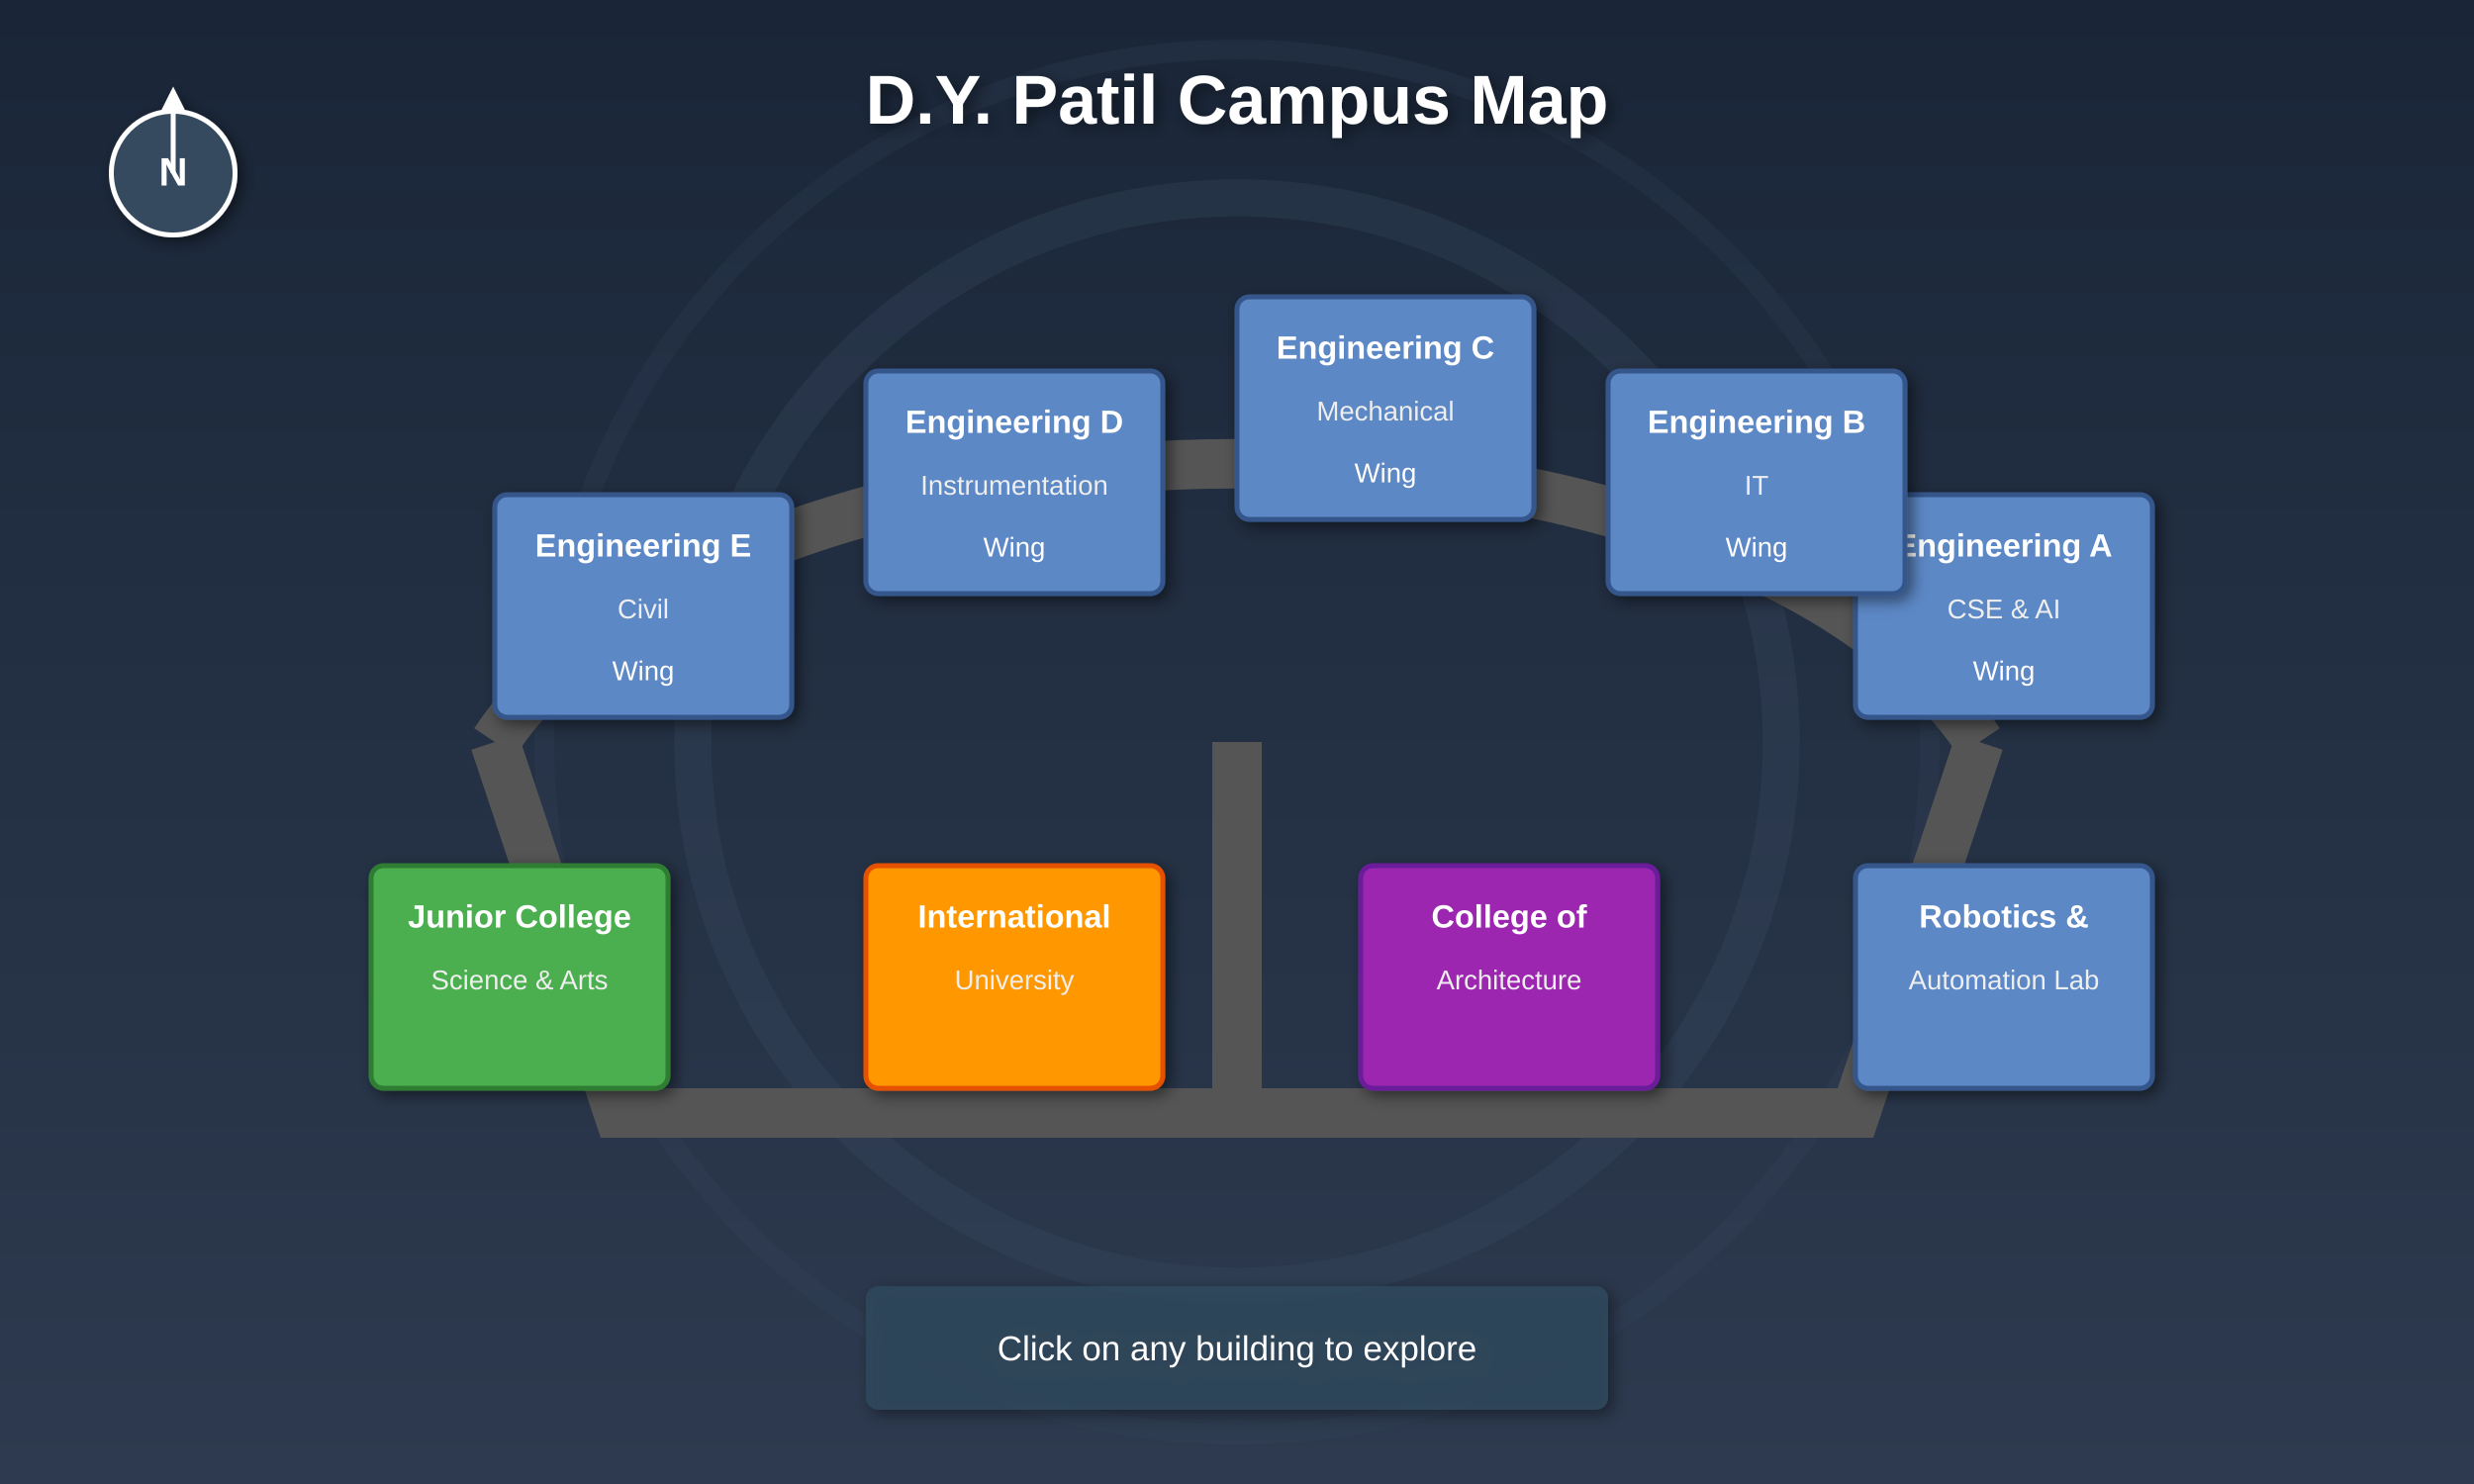
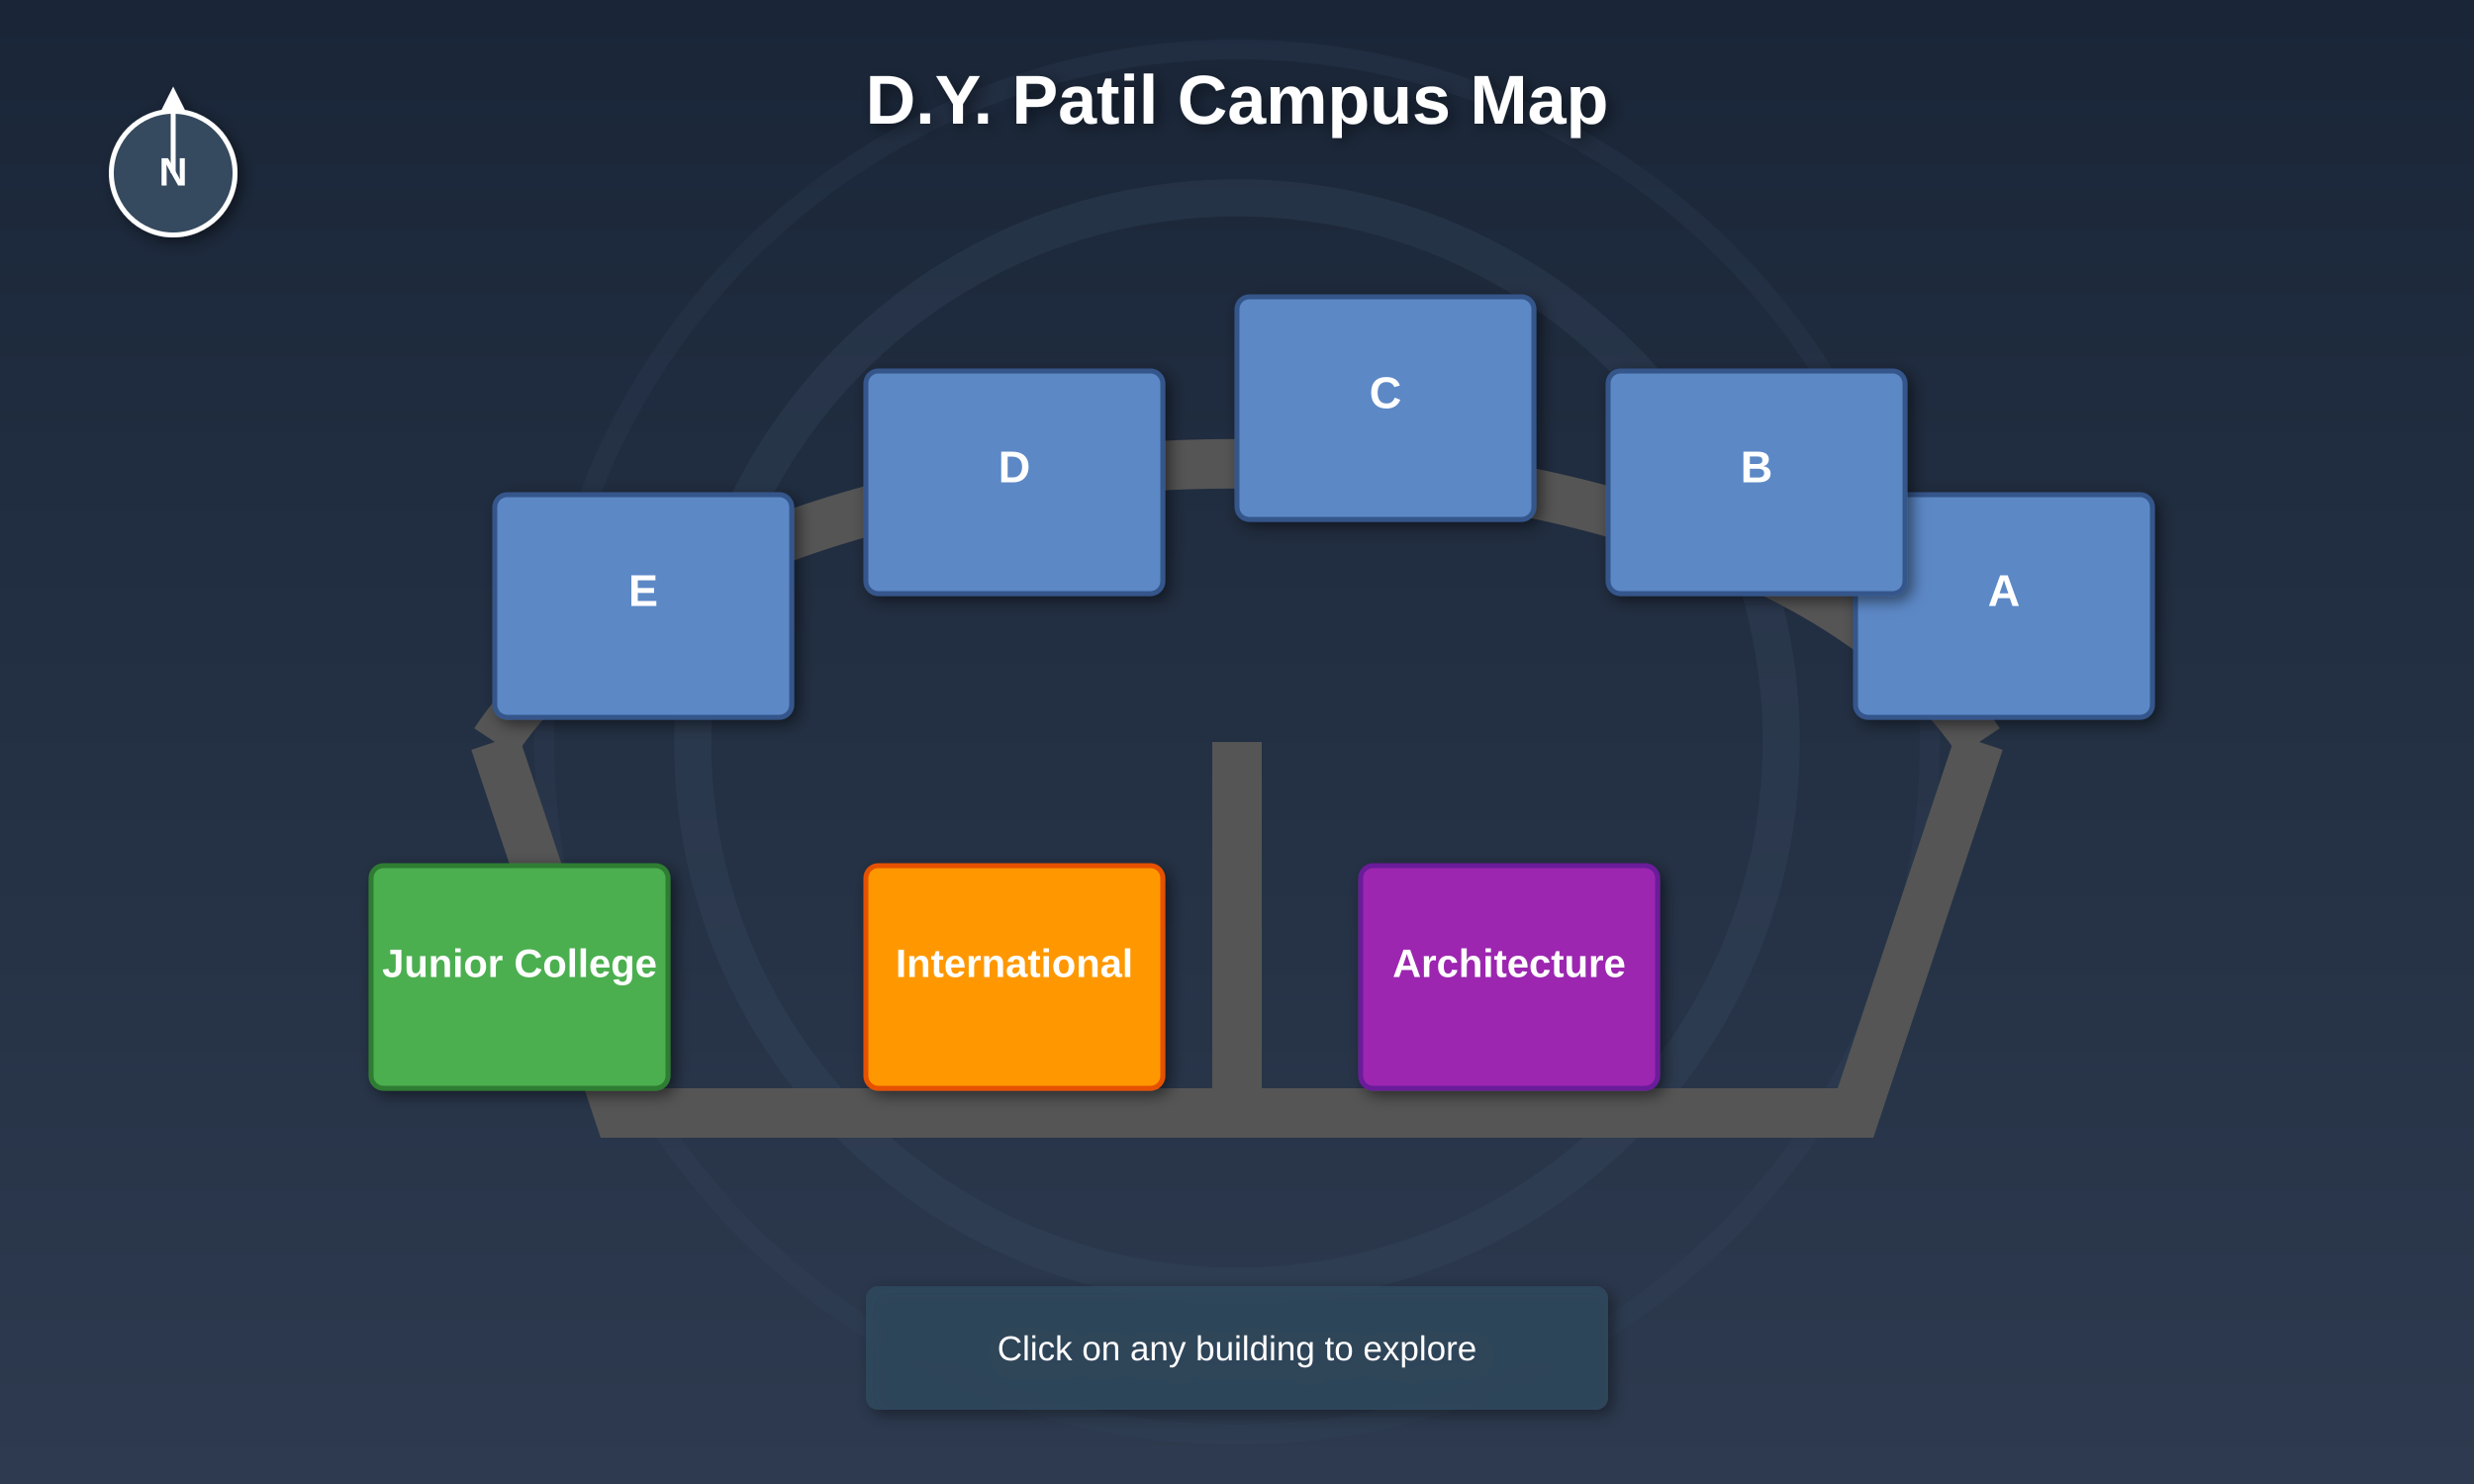
<svg xmlns="http://www.w3.org/2000/svg" viewBox="0 0 1000 600">
  <defs>
    <linearGradient id="campusGradient" x1="0%" y1="0%" x2="0%" y2="100%">
      <stop offset="0%" stop-color="#1a2638" />
      <stop offset="100%" stop-color="#2d3a4f" />
    </linearGradient>
    <filter id="dropShadow" x="-20%" y="-20%" width="140%" height="140%">
      <feGaussianBlur in="SourceAlpha" stdDeviation="3" />
      <feOffset dx="2" dy="2" result="offsetblur" />
      <feComponentTransfer>
        <feFuncA type="linear" slope="0.5" />
      </feComponentTransfer>
      <feMerge>
        <feMergeNode />
        <feMergeNode in="SourceGraphic" />
      </feMerge>
    </filter>
  </defs>
-   <rect x="0" y="0" width="1000" height="600" fill="url(#campusGradient)" />
+   <rect class="background" x="0" y="0" width="1000" height="600" fill="url(#campusGradient)" />
  <circle cx="500" cy="300" r="220" fill="none" stroke="#3a4a63" stroke-width="15" stroke-opacity="0.3" />
  <circle cx="500" cy="300" r="280" fill="none" stroke="#3a4a63" stroke-width="8" stroke-opacity="0.2" />
  <path d="M 200,300 C 300,150 700,150 800,300" stroke="#555" stroke-width="20" fill="none" />
  <path d="M 200,300 L 250,450 L 750,450 L 800,300" stroke="#555" stroke-width="20" fill="none" />
  <path d="M 500,300 L 500,450" stroke="#555" stroke-width="20" fill="none" />
  <a href="/building/1" class="building-link">
-     <g id="building-1" class="building" cursor="pointer" filter="url(#dropShadow)">
+     <g id="building-1" class="building building-a" filter="url(#dropShadow)">
      <rect x="750" y="200" width="120" height="90" rx="5" ry="5" fill="#5c88c6" stroke="#34568B" stroke-width="2" />
-       <text x="810" y="225" font-family="Arial" font-size="13" font-weight="bold" fill="#fff" text-anchor="middle">Engineering A</text>
-       <text x="810" y="250" font-family="Arial" font-size="11" fill="#eee" text-anchor="middle">CSE &amp; AI</text>
-       <text x="810" y="275" font-family="Arial" font-size="11" fill="#fff" text-anchor="middle">Wing</text>
+       <text x="810" y="245" font-family="Arial" font-size="18" font-weight="bold" fill="#fff" text-anchor="middle">A</text>
    </g>
  </a>
  <a href="/building/2" class="building-link">
-     <g id="building-2" class="building" cursor="pointer" filter="url(#dropShadow)">
+     <g id="building-2" class="building building-b" filter="url(#dropShadow)">
      <rect x="650" y="150" width="120" height="90" rx="5" ry="5" fill="#5c88c6" stroke="#34568B" stroke-width="2" />
-       <text x="710" y="175" font-family="Arial" font-size="13" font-weight="bold" fill="#fff" text-anchor="middle">Engineering B</text>
-       <text x="710" y="200" font-family="Arial" font-size="11" fill="#eee" text-anchor="middle">IT</text>
-       <text x="710" y="225" font-family="Arial" font-size="11" fill="#fff" text-anchor="middle">Wing</text>
+       <text x="710" y="195" font-family="Arial" font-size="18" font-weight="bold" fill="#fff" text-anchor="middle">B</text>
    </g>
  </a>
  <a href="/building/3" class="building-link">
-     <g id="building-3" class="building" cursor="pointer" filter="url(#dropShadow)">
+     <g id="building-3" class="building building-c" filter="url(#dropShadow)">
      <rect x="500" y="120" width="120" height="90" rx="5" ry="5" fill="#5c88c6" stroke="#34568B" stroke-width="2" />
-       <text x="560" y="145" font-family="Arial" font-size="13" font-weight="bold" fill="#fff" text-anchor="middle">Engineering C</text>
-       <text x="560" y="170" font-family="Arial" font-size="11" fill="#eee" text-anchor="middle">Mechanical</text>
-       <text x="560" y="195" font-family="Arial" font-size="11" fill="#fff" text-anchor="middle">Wing</text>
+       <text x="560" y="165" font-family="Arial" font-size="18" font-weight="bold" fill="#fff" text-anchor="middle">C</text>
    </g>
  </a>
  <a href="/building/4" class="building-link">
-     <g id="building-4" class="building" cursor="pointer" filter="url(#dropShadow)">
+     <g id="building-4" class="building building-d" filter="url(#dropShadow)">
      <rect x="350" y="150" width="120" height="90" rx="5" ry="5" fill="#5c88c6" stroke="#34568B" stroke-width="2" />
-       <text x="410" y="175" font-family="Arial" font-size="13" font-weight="bold" fill="#fff" text-anchor="middle">Engineering D</text>
-       <text x="410" y="200" font-family="Arial" font-size="11" fill="#eee" text-anchor="middle">Instrumentation</text>
-       <text x="410" y="225" font-family="Arial" font-size="11" fill="#fff" text-anchor="middle">Wing</text>
+       <text x="410" y="195" font-family="Arial" font-size="18" font-weight="bold" fill="#fff" text-anchor="middle">D</text>
    </g>
  </a>
  <a href="/building/5" class="building-link">
-     <g id="building-5" class="building" cursor="pointer" filter="url(#dropShadow)">
+     <g id="building-5" class="building building-e" filter="url(#dropShadow)">
      <rect x="200" y="200" width="120" height="90" rx="5" ry="5" fill="#5c88c6" stroke="#34568B" stroke-width="2" />
-       <text x="260" y="225" font-family="Arial" font-size="13" font-weight="bold" fill="#fff" text-anchor="middle">Engineering E</text>
-       <text x="260" y="250" font-family="Arial" font-size="11" fill="#eee" text-anchor="middle">Civil</text>
-       <text x="260" y="275" font-family="Arial" font-size="11" fill="#fff" text-anchor="middle">Wing</text>
+       <text x="260" y="245" font-family="Arial" font-size="18" font-weight="bold" fill="#fff" text-anchor="middle">E</text>
    </g>
  </a>
  <a href="/building/6" class="building-link">
-     <g id="building-6" class="building" cursor="pointer" filter="url(#dropShadow)">
+     <g id="building-6" class="building building-junior-college" filter="url(#dropShadow)">
      <rect x="150" y="350" width="120" height="90" rx="5" ry="5" fill="#4CAF50" stroke="#2E7D32" stroke-width="2" />
-       <text x="210" y="375" font-family="Arial" font-size="13" font-weight="bold" fill="#fff" text-anchor="middle">Junior College</text>
-       <text x="210" y="400" font-family="Arial" font-size="11" fill="#eee" text-anchor="middle">Science &amp; Arts</text>
+       <text x="210" y="395" font-family="Arial" font-size="16" font-weight="bold" fill="#fff" text-anchor="middle">Junior College</text>
    </g>
  </a>
  <a href="/building/7" class="building-link">
-     <g id="building-7" class="building" cursor="pointer" filter="url(#dropShadow)">
+     <g id="building-7" class="building building-international" filter="url(#dropShadow)">
      <rect x="350" y="350" width="120" height="90" rx="5" ry="5" fill="#FF9800" stroke="#E65100" stroke-width="2" />
-       <text x="410" y="375" font-family="Arial" font-size="13" font-weight="bold" fill="#fff" text-anchor="middle">International</text>
-       <text x="410" y="400" font-family="Arial" font-size="11" fill="#eee" text-anchor="middle">University</text>
+       <text x="410" y="395" font-family="Arial" font-size="16" font-weight="bold" fill="#fff" text-anchor="middle">International</text>
    </g>
  </a>
  <a href="/building/8" class="building-link">
-     <g id="building-8" class="building" cursor="pointer" filter="url(#dropShadow)">
+     <g id="building-8" class="building building-architecture" filter="url(#dropShadow)">
      <rect x="550" y="350" width="120" height="90" rx="5" ry="5" fill="#9C27B0" stroke="#6A1B9A" stroke-width="2" />
-       <text x="610" y="375" font-family="Arial" font-size="13" font-weight="bold" fill="#fff" text-anchor="middle">College of</text>
-       <text x="610" y="400" font-family="Arial" font-size="11" fill="#eee" text-anchor="middle">Architecture</text>
-     </g>
-   </a>
-   <a href="/building/9" class="building-link">
-     <g id="building-9" class="building" cursor="pointer" filter="url(#dropShadow)">
-       <rect x="750" y="350" width="120" height="90" rx="5" ry="5" fill="#5c88c6" stroke="#34568B" stroke-width="2" />
-       <text x="810" y="375" font-family="Arial" font-size="13" font-weight="bold" fill="#fff" text-anchor="middle">Robotics &amp;</text>
-       <text x="810" y="400" font-family="Arial" font-size="11" fill="#eee" text-anchor="middle">Automation Lab</text>
+       <text x="610" y="395" font-family="Arial" font-size="16" font-weight="bold" fill="#fff" text-anchor="middle">Architecture</text>
    </g>
  </a>
  <text x="500" y="50" font-family="Arial" font-size="28" font-weight="bold" fill="#fff" text-anchor="middle" filter="url(#dropShadow)">D.Y. Patil Campus Map</text>
  <g filter="url(#dropShadow)">
    <circle cx="70" cy="70" r="25" fill="#34495e" stroke="#fff" stroke-width="2" />
    <text x="70" y="75" font-family="Arial" font-size="16" font-weight="bold" fill="#fff" text-anchor="middle">N</text>
    <line x1="70" y1="70" x2="70" y2="40" stroke="#fff" stroke-width="2" />
    <polygon points="70,35 65,45 75,45" fill="#fff" />
  </g>
  <g filter="url(#dropShadow)">
    <rect x="350" y="520" width="300" height="50" rx="5" ry="5" fill="#34495e" fill-opacity="0.8" />
    <text x="500" y="550" font-family="Arial" font-size="14" fill="#fff" text-anchor="middle">Click on any building to explore</text>
  </g>
</svg>
